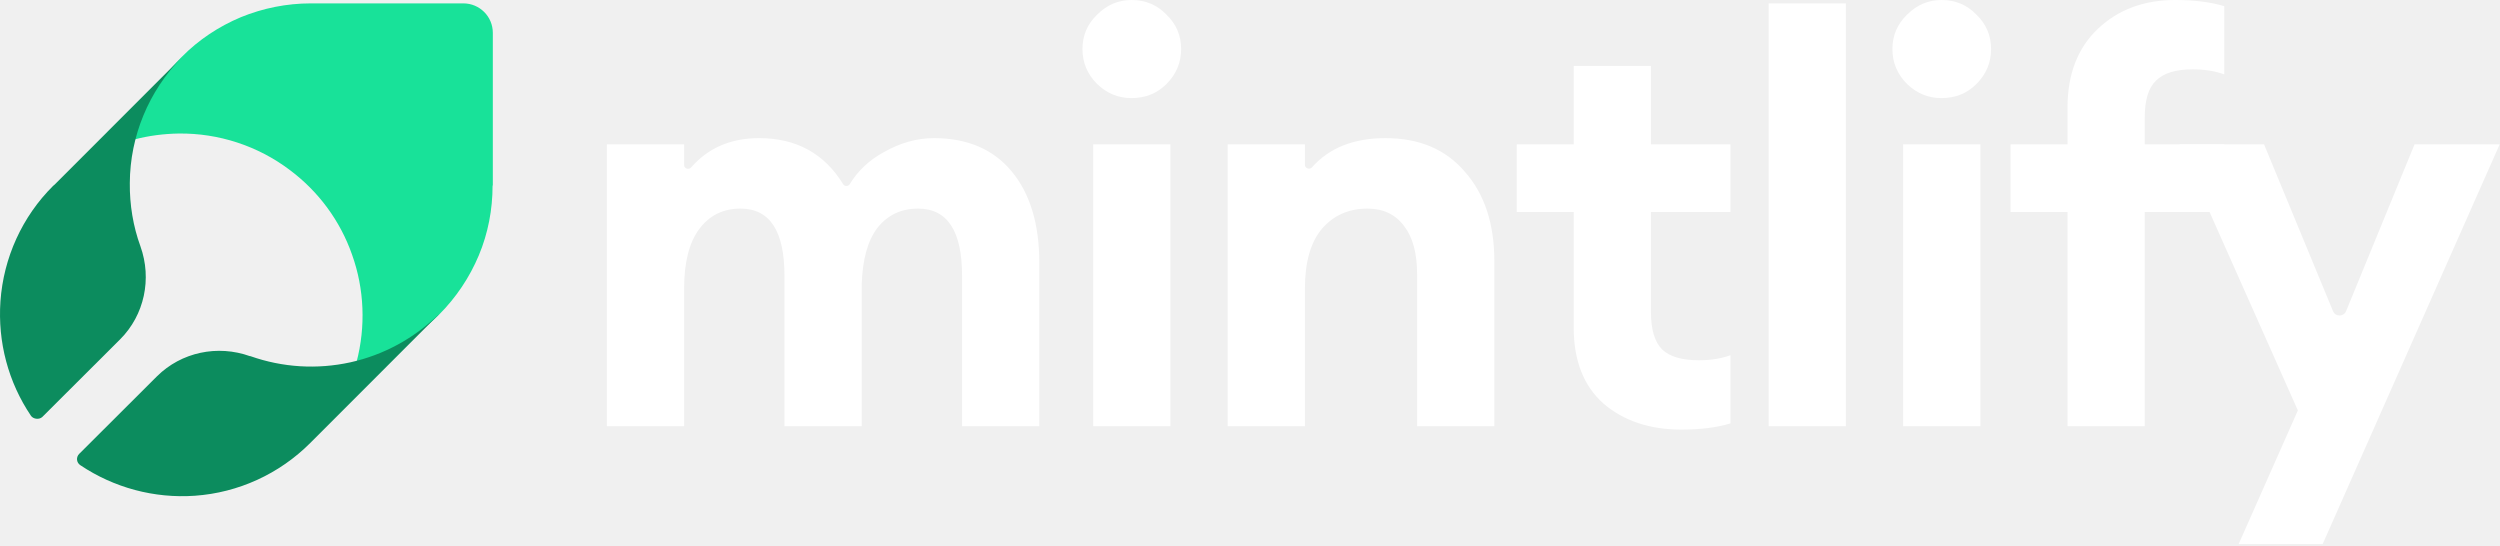
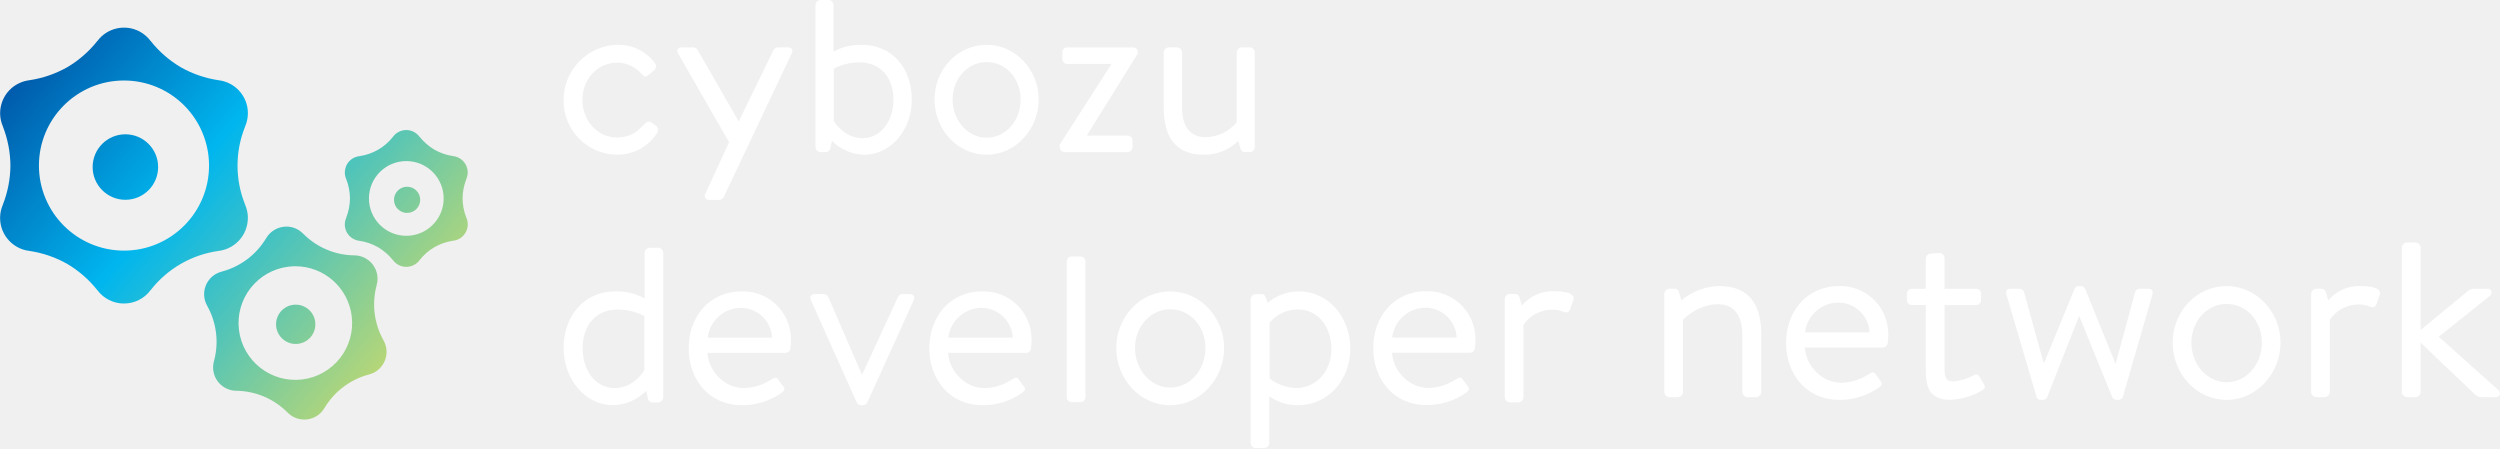
- <svg xmlns="http://www.w3.org/2000/svg" width="1682" height="367" viewBox="0 0 1682 367" fill="none">
-   <path d="M1562.69 366.037H1506.17L1546 276.14L1466.34 97.105H1523.24L1569.66 209.337C1571.28 213.26 1576.84 213.253 1578.45 209.325L1624.52 97.105H1681.79L1562.69 366.037Z" fill="white" />
-   <path d="M1391.02 286.761V142.622H1352.71V97.104H1391.02V72.449C1391.02 49.943 1397.85 32.242 1411.5 19.345C1425.16 6.448 1442.48 0 1463.47 0C1476.37 0 1487.37 1.391 1496.47 4.172V50.069C1490.4 47.793 1483.32 46.656 1475.23 46.656C1463.85 46.656 1455.63 49.184 1450.57 54.242C1445.51 59.046 1442.99 67.265 1442.99 78.897V97.104H1496.47V142.622H1442.99V286.761H1391.02Z" fill="white" />
-   <path d="M1306.22 66.001C1297.37 66.001 1289.66 62.84 1283.08 56.518C1276.51 49.943 1273.22 42.104 1273.22 33C1273.22 23.897 1276.51 16.184 1283.08 9.862C1289.66 3.287 1297.37 0 1306.22 0C1315.58 0 1323.42 3.287 1329.74 9.862C1336.31 16.184 1339.6 23.897 1339.6 33C1339.6 42.104 1336.31 49.943 1329.74 56.518C1323.42 62.84 1315.58 66.001 1306.22 66.001ZM1280.43 286.761V97.104H1332.39V286.761H1280.43Z" fill="white" />
-   <path d="M1189.94 286.761V2.276H1241.91V286.761H1189.94Z" fill="white" />
-   <path d="M1131.24 289.037C1110 289.037 1092.55 283.221 1078.89 271.588C1065.49 259.703 1058.79 242.634 1058.79 220.381V142.622H1020.48V97.104H1058.79V44.38H1110.76V97.104H1164.24V142.622H1110.76V210.14C1110.76 221.772 1113.29 230.117 1118.34 235.174C1123.4 239.979 1131.62 242.381 1143 242.381C1151.09 242.381 1158.17 241.243 1164.24 238.967V284.864C1155.14 287.646 1144.14 289.037 1131.24 289.037Z" fill="white" />
-   <path d="M825.979 286.761V97.104H877.945V110.967C877.945 113.311 881.135 114.347 882.688 112.591C894.273 99.485 910.773 92.932 932.187 92.932C954.946 92.932 972.774 100.518 985.67 115.69C998.82 130.61 1005.39 150.587 1005.39 175.622V286.761H953.429V184.346C953.429 170.438 950.521 159.691 944.704 152.104C938.888 144.265 930.67 140.346 920.049 140.346C907.405 140.346 897.164 144.898 889.325 154.001C881.738 163.105 877.945 176.507 877.945 194.208V286.761H825.979Z" fill="white" />
-   <path d="M761.286 66.001C752.436 66.001 744.723 62.84 738.148 56.518C731.574 49.943 728.286 42.104 728.286 33C728.286 23.897 731.574 16.184 738.148 9.862C744.723 3.287 752.436 0 761.286 0C770.643 0 778.482 3.287 784.804 9.862C791.379 16.184 794.666 23.897 794.666 33C794.666 42.104 791.379 49.943 784.804 56.518C778.482 62.84 770.643 66.001 761.286 66.001ZM735.493 286.761V97.104H787.459V286.761H735.493Z" fill="white" />
-   <path d="M647.273 286.761V185.484C647.273 155.392 637.411 140.346 617.686 140.346C606.307 140.346 597.204 144.645 590.376 153.242C583.801 161.84 580.261 174.61 579.755 191.553V286.761H527.789V185.484C527.789 155.392 517.927 140.346 498.203 140.346C486.571 140.346 477.341 144.898 470.513 154.001C463.685 163.105 460.272 176.507 460.272 194.208V286.761H408.306V97.104H460.272V111.103C460.272 113.435 463.407 114.462 464.939 112.704C476.419 99.522 491.68 92.932 510.72 92.932C535.742 92.932 554.588 103.262 567.259 123.923C568.258 125.553 570.718 125.527 571.712 123.894C577.189 114.891 584.802 107.731 594.548 102.414C605.675 96.093 616.928 92.932 628.307 92.932C650.813 92.932 668.261 100.391 680.652 115.311C693.043 130.231 699.239 150.714 699.239 176.76V286.761H647.273Z" fill="white" />
-   <path d="M331.569 124.833V22.09C331.569 11.065 322.625 2.276 311.764 2.276H209.069C192.938 2.276 176.967 5.472 162.113 11.544C147.26 17.775 133.685 26.724 122.345 38.228L121.546 39.027C106.533 54.207 95.833 73.062 90.402 93.834C100.145 91.277 110.206 89.999 120.268 89.839C147.1 89.52 173.453 98.148 194.855 114.287C214.18 128.668 228.873 148.481 236.859 171.331C245.164 194.5 246.122 219.746 239.893 243.554C260.496 238.122 279.503 227.416 294.675 212.396L295.474 211.597C306.813 200.252 315.917 186.67 322.145 171.81C328.374 156.95 331.409 140.971 331.409 124.833H331.569Z" fill="#18E299" />
-   <path d="M87.337 123.098C87.496 91.579 100.066 61.334 122.182 38.73L36.739 124.212C36.421 124.531 36.102 124.69 35.784 125.008C14.941 145.702 2.371 173.4 0.303 202.69C-1.607 230.07 5.553 257.131 20.828 279.736C22.285 281.892 26.238 282.601 28.466 280.532L80.813 228.319C97.202 211.923 102.293 187.568 94.497 165.759C89.564 152.229 87.178 137.743 87.337 123.098Z" fill="#0C8C5E" />
-   <path d="M294.976 211.605C278.587 227.683 258.062 238.826 235.786 243.761C213.351 248.695 190.121 247.263 168.482 239.622C168.482 239.622 168.323 239.622 168.164 239.622C146.365 231.822 122.022 236.916 105.633 253.153L53.285 305.365C51.057 307.594 51.376 311.255 54.081 313.006C76.674 328.129 103.724 335.451 131.091 333.541C160.368 331.472 187.894 318.896 208.737 298.043L209.533 297.247L294.976 211.765V211.605Z" fill="#0C8C5E" />
+ <svg xmlns="http://www.w3.org/2000/svg" id="_レイヤー_2" viewBox="0 0 805.33 144.34">
+   <defs>
+     <style>.cls-1{fill:url(#_名称未設定グラデーション_240);}.cls-2{fill:#fff;}</style>
+     <linearGradient id="_名称未設定グラデーション_240" x1="15.58" y1="14" x2="129.75" y2="109.81" gradientUnits="userSpaceOnUse">
+       <stop offset="0" stop-color="#005bac" />
+       <stop offset=".42" stop-color="#00b6ee" />
+       <stop offset="1" stop-color="#b5d678" />
+     </linearGradient>
+   </defs>
+   <g id="_レイヤー_1-2">
+     <g>
+       <g>
+         <g id="_グループ_113">
+           <path id="_パス_453" class="cls-2" d="M198.91,14.43c4.74-.11,9.24,2.09,12.06,5.9,.56,.72,.44,1.75-.28,2.32-.02,.02-.04,.03-.06,.05l-1.6,1.35c-1.27,1.18-1.69,.34-2.45-.34-1.96-2.23-4.78-3.52-7.75-3.54-6.32,0-11.21,5.23-11.21,11.97s4.81,12.14,11.13,12.14c5.06,0,7-2.53,8.94-4.38,1.01-1.01,1.6-.84,2.53-.17l.93,.67c.81,.47,1.08,1.51,.61,2.32,0,.01-.02,.03-.02,.04-2.78,4.43-7.66,7.11-12.9,7.07-9.57-.02-17.31-7.8-17.29-17.37,0-.08,0-.17,0-.25-.02-9.67,7.7-17.57,17.37-17.79" />
+           <path id="_パス_454" class="cls-2" d="M218.38,17.12c-.51-1.1,0-1.86,1.26-1.86h3.71c.62,0,1.17,.37,1.43,.93l13.18,22.94,11.18-22.94c.28-.54,.82-.9,1.43-.93h3.2c1.27,0,1.86,.84,1.27,1.94l-21.87,46.2c-.27,.56-.81,.94-1.43,1.01h-3.12c-.74,.12-1.44-.38-1.57-1.12-.06-.34,.02-.7,.22-.99l7.58-16.49-16.48-28.7Z" />
+           <path id="_パス_455" class="cls-2" d="M262.7,1.6c.03-.87,.73-1.57,1.6-1.6h2.61c.87,.03,1.57,.73,1.6,1.6v15.02c2.76-1.51,5.87-2.26,9.02-2.19,10.12,0,16.19,7.76,16.19,17.62s-6.75,17.79-15.34,17.79c-3.9-.09-7.62-1.69-10.37-4.47l-.52,2.28c-.09,.74-.69,1.31-1.43,1.35h-1.77c-.87-.03-1.57-.73-1.6-1.6V1.6Zm15.09,42.92c6.15,0,10.03-5.82,10.03-12.39s-3.71-12.06-11.04-12.06c-2.85,.02-5.65,.72-8.18,2.02v16.86s3.12,5.56,9.19,5.56" />
+           <path id="_パス_456" class="cls-2" d="M317.82,14.43c9.36,0,16.78,8.1,16.78,17.62s-7.42,17.79-16.78,17.79-16.78-8.1-16.78-17.79,7.42-17.62,16.78-17.62m0,29.93c6.15,0,10.96-5.48,10.96-12.31s-4.81-12.06-10.96-12.06-10.96,5.4-10.96,12.06,4.81,12.31,10.96,12.31" />
+           <path id="_パス_457" class="cls-2" d="M341.38,46.55l16.52-25.71v-.25h-14.17c-.86-.04-1.53-.75-1.52-1.6v-2.11c-.04-.85,.62-1.56,1.46-1.6,.02,0,.04,0,.06,0h21.16c.83-.08,1.56,.52,1.65,1.34,.03,.33-.04,.65-.21,.93l-16.1,25.88v.25h12.98c.86-.03,1.58,.63,1.61,1.49,0,.04,0,.08,0,.12v2.11c0,.88-.72,1.6-1.6,1.6h-20.24c-.87-.03-1.57-.73-1.6-1.6v-.84Z" />
+           <path id="_パス_458" class="cls-2" d="M374.88,16.87c.03-.87,.73-1.57,1.6-1.6h2.7c.87,.03,1.57,.73,1.6,1.6v17.79c0,6.41,2.87,9.53,7.59,9.53,3.88-.06,7.55-1.82,10.03-4.81V16.87c.03-.87,.73-1.57,1.6-1.6h2.61c.87,.03,1.57,.73,1.6,1.6v30.52c-.03,.87-.73,1.57-1.6,1.6h-1.6c-.93,0-1.26-.59-1.52-1.43l-.59-2.19c-2.91,2.89-6.86,4.5-10.96,4.47-9.78,0-13.07-6.32-13.07-15.26V16.87Z" />
+         </g>
+         <g id="_グループ_111-2">
+           <path id="_パス_459" class="cls-2" d="M198.3,93.85c3.26-.07,6.48,.71,9.34,2.27v-14.65c.03-.9,.76-1.63,1.66-1.66h2.7c.9,.03,1.63,.75,1.66,1.66v46.52c-.03,.9-.75,1.63-1.66,1.66h-1.83c-.77-.04-1.4-.63-1.48-1.4l-.52-2.36c-2.84,2.87-6.69,4.53-10.73,4.63-8.9,0-15.88-8.38-15.88-18.42s6.28-18.25,16.76-18.25m-.26,31.16c6.28,0,9.51-5.76,9.51-5.76v-17.45c-2.62-1.35-5.52-2.07-8.46-2.09-7.59,0-11.43,5.5-11.43,12.48s4.01,12.83,10.39,12.83" />
+           <path id="_パス_460" class="cls-2" d="M238.97,93.86c8.51-.22,15.58,6.5,15.8,15.01,0,.32,0,.64,0,.97-.01,.79-.07,1.57-.17,2.36-.06,.83-.74,1.47-1.57,1.48h-25.14c.35,5.85,5.5,11.34,11.69,11.34,3.07-.06,6.05-.96,8.64-2.62,1.22-.7,1.75-1.13,2.44-.17,.52,.7,.96,1.31,1.48,2.01,.61,.78,.96,1.31-.35,2.27-3.74,2.66-8.24,4.07-12.83,4.01-10.56,0-17.11-8.29-17.11-18.33s6.55-18.33,17.11-18.33m9.77,14.92c-.25-5.26-4.51-9.44-9.77-9.6-5.59-.11-10.35,4.04-11,9.6h20.77Z" />
+           <path id="_パス_461" class="cls-2" d="M261.23,96.74c-.52-1.13,0-2.01,1.31-2.01h2.71c.67-.02,1.28,.36,1.57,.96l10.82,24.96h.09l11.52-24.96c.27-.58,.85-.95,1.48-.96h2.27c1.31,0,1.83,.87,1.31,2.01l-14.92,32.91c-.27,.56-.86,.91-1.48,.87h-.44c-.63,.04-1.21-.31-1.48-.87l-14.75-32.9Z" />
+           <path id="_パス_462" class="cls-2" d="M316.48,93.86c8.51-.22,15.58,6.5,15.8,15.01,0,.32,0,.64,0,.97-.01,.79-.07,1.57-.17,2.36-.06,.83-.74,1.47-1.57,1.48h-25.14c.35,5.85,5.5,11.34,11.69,11.34,3.07-.06,6.05-.96,8.64-2.62,1.22-.7,1.75-1.13,2.44-.17,.52,.7,.96,1.31,1.48,2.01,.61,.78,.96,1.31-.35,2.27-3.74,2.66-8.24,4.07-12.83,4.01-10.56,0-17.11-8.29-17.11-18.33s6.55-18.33,17.11-18.33m9.77,14.92c-.25-5.26-4.51-9.44-9.77-9.6-5.59-.11-10.35,4.04-11,9.6h20.77Z" />
+           <rect id="_長方形_34" class="cls-2" x="343.62" y="82.62" width="6.02" height="46.92" rx="1.59" ry="1.59" />
+           <path id="_パス_463" class="cls-2" d="M376.96,93.87c9.69,0,17.37,8.38,17.37,18.24s-7.68,18.42-17.37,18.42-17.37-8.38-17.37-18.42,7.68-18.24,17.37-18.24m0,30.98c6.37,0,11.35-5.67,11.35-12.74s-4.98-12.48-11.35-12.48-11.34,5.59-11.34,12.48,4.98,12.74,11.34,12.74" />
+           <path id="_パス_464" class="cls-2" d="M408.89,142.68c-.03,.9-.76,1.63-1.66,1.66h-2.71c-.9-.03-1.63-.76-1.66-1.66v-46.28c.03-.9,.76-1.63,1.66-1.66h1.83c.79,0,1.05,.26,1.4,1.14l.61,1.66c2.83-2.39,6.42-3.69,10.12-3.67,9.51,0,16.5,8.38,16.5,18.42s-7.15,18.24-16.76,18.24c-3.34,.05-6.61-.96-9.34-2.88v15.04Zm8.56-17.7c6.72,0,11.43-5.5,11.43-12.48s-4.01-12.83-11-12.83c-3.45,.06-6.7,1.62-8.91,4.28v17.98c2.43,1.88,5.39,2.95,8.47,3.06" />
+           <path id="_パス_465" class="cls-2" d="M459.48,93.82c8.51-.22,15.58,6.5,15.8,15.01,0,.32,0,.64,0,.96-.01,.79-.07,1.57-.17,2.36-.06,.83-.74,1.47-1.57,1.48h-25.14c.35,5.85,5.5,11.34,11.69,11.34,3.07-.06,6.05-.96,8.64-2.62,1.22-.7,1.75-1.13,2.44-.17,.52,.7,.96,1.31,1.48,2.01,.61,.78,.96,1.31-.35,2.27-3.74,2.66-8.24,4.07-12.83,4.01-10.56,0-17.11-8.29-17.11-18.33s6.55-18.33,17.11-18.33m9.77,14.92c-.25-5.26-4.51-9.44-9.77-9.6-5.59-.11-10.35,4.04-11,9.6h20.77Z" />
+           <path id="_パス_466" class="cls-2" d="M484.73,96.35c.03-.9,.76-1.63,1.66-1.66h1.66c.73-.01,1.36,.51,1.48,1.22l.7,2.53c2.58-3.09,6.45-4.8,10.47-4.63,2.62,0,6.98,.44,6.11,2.88l-1.05,2.97c-.44,1.13-1.22,1.13-2.09,.79-1.08-.45-2.24-.69-3.4-.7-3.79-.09-7.37,1.75-9.51,4.89v23.3c-.03,.9-.76,1.63-1.66,1.66h-2.71c-.9-.03-1.63-.76-1.66-1.66v-31.59Z" />
+         </g>
+         <g id="_グループ_112">
+           <path id="_パス_467" class="cls-2" d="M536.11,94.68c.03-.9,.76-1.63,1.66-1.66h1.66c.67-.08,1.28,.38,1.4,1.05l.79,2.71c3.42-2.9,7.73-4.54,12.22-4.63,10.12,0,13.53,6.63,13.53,15.71v18.42c-.03,.9-.76,1.63-1.66,1.66h-2.79c-.9-.03-1.63-.76-1.66-1.66v-18.42c0-6.63-2.97-9.86-7.85-9.86-6.55,0-11.26,4.98-11.26,4.98v23.3c-.03,.9-.76,1.63-1.66,1.66h-2.71c-.9-.03-1.63-.76-1.66-1.66v-31.59Z" />
+           <path id="_パス_468" class="cls-2" d="M592.47,92.15c8.51-.22,15.58,6.5,15.8,15.01,0,.32,0,.64,0,.96-.01,.79-.07,1.57-.17,2.35-.06,.83-.74,1.47-1.57,1.48h-25.14c.35,5.85,5.5,11.35,11.69,11.35,3.07-.06,6.05-.96,8.64-2.62,1.22-.7,1.75-1.13,2.44-.17,.52,.69,.96,1.31,1.48,2.01,.61,.79,.96,1.31-.35,2.27-3.74,2.66-8.24,4.07-12.83,4.02-10.56,0-17.11-8.29-17.11-18.33s6.55-18.33,17.11-18.33m9.78,14.92c-.25-5.26-4.51-9.44-9.77-9.6-5.59-.11-10.35,4.04-11,9.6h20.77Z" />
+           <path id="_パス_469" class="cls-2" d="M620.37,98.26h-4.45c-.91,0-1.66-.74-1.66-1.65,0,0,0,0,0,0v-1.92c-.03-.89,.66-1.63,1.55-1.66,.04,0,.07,0,.11,0h4.45v-9.69c.03-.9,.76-1.63,1.66-1.66l2.79-.17c.89,.04,1.58,.77,1.57,1.66v9.86h10.12c.89-.03,1.63,.66,1.66,1.55,0,.04,0,.07,0,.11v1.92c0,.92-.74,1.66-1.66,1.66h-10.12v20.42c0,3.49,.87,4.18,2.88,4.18,2.23-.2,4.4-.86,6.37-1.92,1.31-.7,1.66-.17,2.09,.52l1.31,2.18c.61,1.05,.35,1.57-.61,2.18-3.07,1.75-6.51,2.77-10.04,2.97-6.98,0-8.03-4.18-8.03-9.6v-20.94Z" />
+           <path id="_パス_470" class="cls-2" d="M646.38,95.03c-.35-1.22,0-2.01,1.31-2.01h2.71c.67-.04,1.3,.34,1.57,.96l6.37,23.04h.09l9.86-24c.27-.56,.86-.91,1.48-.87h.43c.63-.04,1.21,.31,1.48,.87l9.77,24.09h.09l6.28-23.13c.25-.59,.84-.98,1.48-.96h2.71c1.31,0,1.66,.79,1.31,2.01l-9.51,32.9c-.26,.57-.86,.92-1.48,.87h-.44c-.63,.04-1.21-.31-1.48-.87l-10.65-26.18-10.3,26.18c-.27,.57-.86,.91-1.48,.87h-.44c-.63,.07-1.24-.28-1.48-.87l-9.68-32.91Z" />
+           <path id="_パス_471" class="cls-2" d="M717.26,92.15c9.69,0,17.37,8.38,17.37,18.24s-7.68,18.42-17.37,18.42-17.37-8.38-17.37-18.42,7.68-18.24,17.37-18.24m0,30.98c6.37,0,11.35-5.67,11.35-12.74s-4.98-12.48-11.35-12.48-11.34,5.59-11.34,12.48,4.98,12.74,11.34,12.74" />
+           <path id="_パス_472" class="cls-2" d="M744.49,94.68c.03-.9,.76-1.63,1.66-1.66h1.66c.73-.01,1.36,.51,1.48,1.22l.7,2.53c2.58-3.09,6.45-4.8,10.47-4.63,2.62,0,6.98,.44,6.11,2.88l-1.05,2.97c-.44,1.13-1.22,1.13-2.09,.79-1.08-.45-2.24-.69-3.4-.7-3.79-.09-7.37,1.75-9.51,4.89v23.3c-.03,.9-.76,1.63-1.66,1.66h-2.71c-.9-.03-1.63-.76-1.66-1.66v-31.6Z" />
+           <path id="_パス_473" class="cls-2" d="M773.73,79.76c.03-.9,.76-1.63,1.66-1.66h2.71c.9,.03,1.63,.76,1.66,1.66v26.53l14.84-12.21c.55-.58,1.29-.96,2.09-1.05h4.71c1.48,0,1.4,1.66,.79,2.18l-16.59,13.26,19.3,17.28c.52,.44,.59,1.22,.14,1.75-.25,.3-.63,.46-1.02,.44h-4.8c-.64-.04-1.26-.28-1.75-.7l-17.72-16.85v15.89c-.03,.9-.76,1.63-1.66,1.66h-2.71c-.9-.03-1.63-.76-1.66-1.66v-46.52Z" />
+         </g>
+       </g>
+       <path class="cls-1" d="M98.01,135.15c-2.06,0-4.03-.86-5.45-2.35v.02c-4.33-4.34-10.18-6.83-16.32-6.94h-.05c-3.73,0-6.91-2.72-7.46-6.42-.16-1.09-.08-2.21,.23-3.27v.02c1.59-5.93,.81-12.26-2.18-17.62l.03,.02c-2.12-3.57-.94-8.18,2.63-10.3,.65-.38,1.35-.67,2.09-.84h-.02c5.94-1.59,11.02-5.42,14.19-10.68v.03c1.17-2.08,3.27-3.48,5.64-3.77,.3-.04,.61-.06,.92-.06,.94,0,1.87,.18,2.75,.52,1.02,.41,1.94,1.03,2.7,1.83v-.02c4.32,4.35,10.17,6.84,16.31,6.94h.06c4.16,0,7.53,3.36,7.54,7.51,0,.73-.1,1.46-.31,2.16l.02-.03c-1.6,5.94-.82,12.26,2.16,17.64l-.02-.02c2.12,3.57,.94,8.18-2.63,10.3-.65,.38-1.35,.67-2.08,.84h.02c-5.94,1.58-11.03,5.42-14.2,10.69v-.03c-1.16,2.09-3.25,3.49-5.63,3.78-.31,.04-.61,.06-.92,.06m-2.86-49.39c-.75,0-1.51,.05-2.26,.14-10.03,1.23-17.16,10.36-15.93,20.39,1.23,10.03,10.36,17.16,20.39,15.93,10.03-1.23,17.16-10.36,15.93-20.39-1.12-9.16-8.9-16.06-18.13-16.07m-55.22,12.01c-3.39,0-6.59-1.6-8.6-4.34v.03c-2.68-3.39-5.97-6.26-9.69-8.46-3.77-2.13-7.89-3.54-12.17-4.18h.03c-5.86-.66-10.08-5.95-9.42-11.81,.12-1.06,.4-2.1,.83-3.08l-.03,.03c1.59-4.02,2.42-8.3,2.46-12.63-.04-4.32-.87-8.6-2.45-12.63l.03,.04c-2.37-5.41,.1-11.72,5.51-14.08,.98-.43,2.01-.71,3.07-.83h-.04c4.28-.64,8.4-2.05,12.17-4.18,3.73-2.2,7.01-5.06,9.7-8.45v.04c3.16-4.3,9.01-5.6,13.7-3.06,1.37,.75,2.56,1.79,3.49,3.05v-.03c2.68,3.39,5.97,6.25,9.69,8.45,3.77,2.13,7.89,3.55,12.17,4.18h-.04c5.87,.66,10.09,5.95,9.42,11.82-.12,1.07-.4,2.11-.83,3.09l.03-.04c-3.28,8.1-3.29,17.15,0,25.25l-.03-.04c2.37,5.41-.1,11.71-5.5,14.08-.98,.43-2.02,.71-3.09,.83h.04c-8.65,1.21-16.5,5.73-21.87,12.63l.02-.05c-2.01,2.75-5.21,4.37-8.61,4.36m0-71.84c-15.13,0-27.4,12.27-27.4,27.4,0,15.13,12.27,27.4,27.4,27.4,15.13,0,27.4-12.27,27.4-27.4,0-7.27-2.89-14.24-8.02-19.38-5.14-5.14-12.11-8.02-19.38-8.02h0Zm90.92,60.03c-1.68,0-3.26-.8-4.26-2.15v.02c-1.34-1.68-2.97-3.09-4.81-4.19-1.87-1.05-3.91-1.76-6.03-2.07h.02c-2.91-.33-5-2.96-4.67-5.87,.06-.52,.2-1.04,.41-1.52h-.01c.78-1.98,1.2-4.1,1.23-6.25-.02-2.14-.43-4.26-1.22-6.26v.02c-1.16-2.68,.05-5.8,2.73-6.98,.49-.22,1.01-.35,1.54-.41h-.02c4.29-.6,8.18-2.84,10.84-6.26,1.74-2.35,5.06-2.85,7.41-1.11,.43,.31,.8,.69,1.12,1.12v-.02c1.34,1.68,2.97,3.09,4.81,4.19,1.87,1.06,3.91,1.76,6.03,2.07h-.02c2.91,.33,5,2.95,4.67,5.86-.06,.53-.2,1.04-.41,1.53v-.02c-.77,2-1.19,4.12-1.21,6.26,.02,2.14,.44,4.27,1.23,6.26v-.02c1.16,2.68-.06,5.81-2.74,6.98-.49,.21-1,.35-1.53,.41h.02c-4.29,.6-8.18,2.84-10.84,6.26h.01c-1,1.35-2.59,2.15-4.27,2.15m0-34.07c-6.65,0-12.04,5.39-12.04,12.03,0,6.65,5.39,12.04,12.03,12.04,6.65,0,12.04-5.39,12.04-12.03h0c0-6.65-5.39-12.04-12.03-12.04h0Zm-90.5-8.63h0c-5.83,0-10.55,4.73-10.55,10.55h0c0,5.83,4.73,10.55,10.55,10.55,5.83,0,10.55-4.73,10.55-10.55,0-5.83-4.73-10.55-10.55-10.55m54.87,54.88c-3.5,0-6.33,2.83-6.33,6.33h0c0,3.5,2.83,6.33,6.33,6.33s6.33-2.83,6.33-6.33-2.83-6.33-6.33-6.33m35.88-37.99c-2.33,0-4.22,1.89-4.22,4.22h0c0,2.33,1.89,4.22,4.22,4.22s4.22-1.89,4.22-4.22-1.89-4.22-4.22-4.22" />
+     </g>
+   </g>
</svg>
